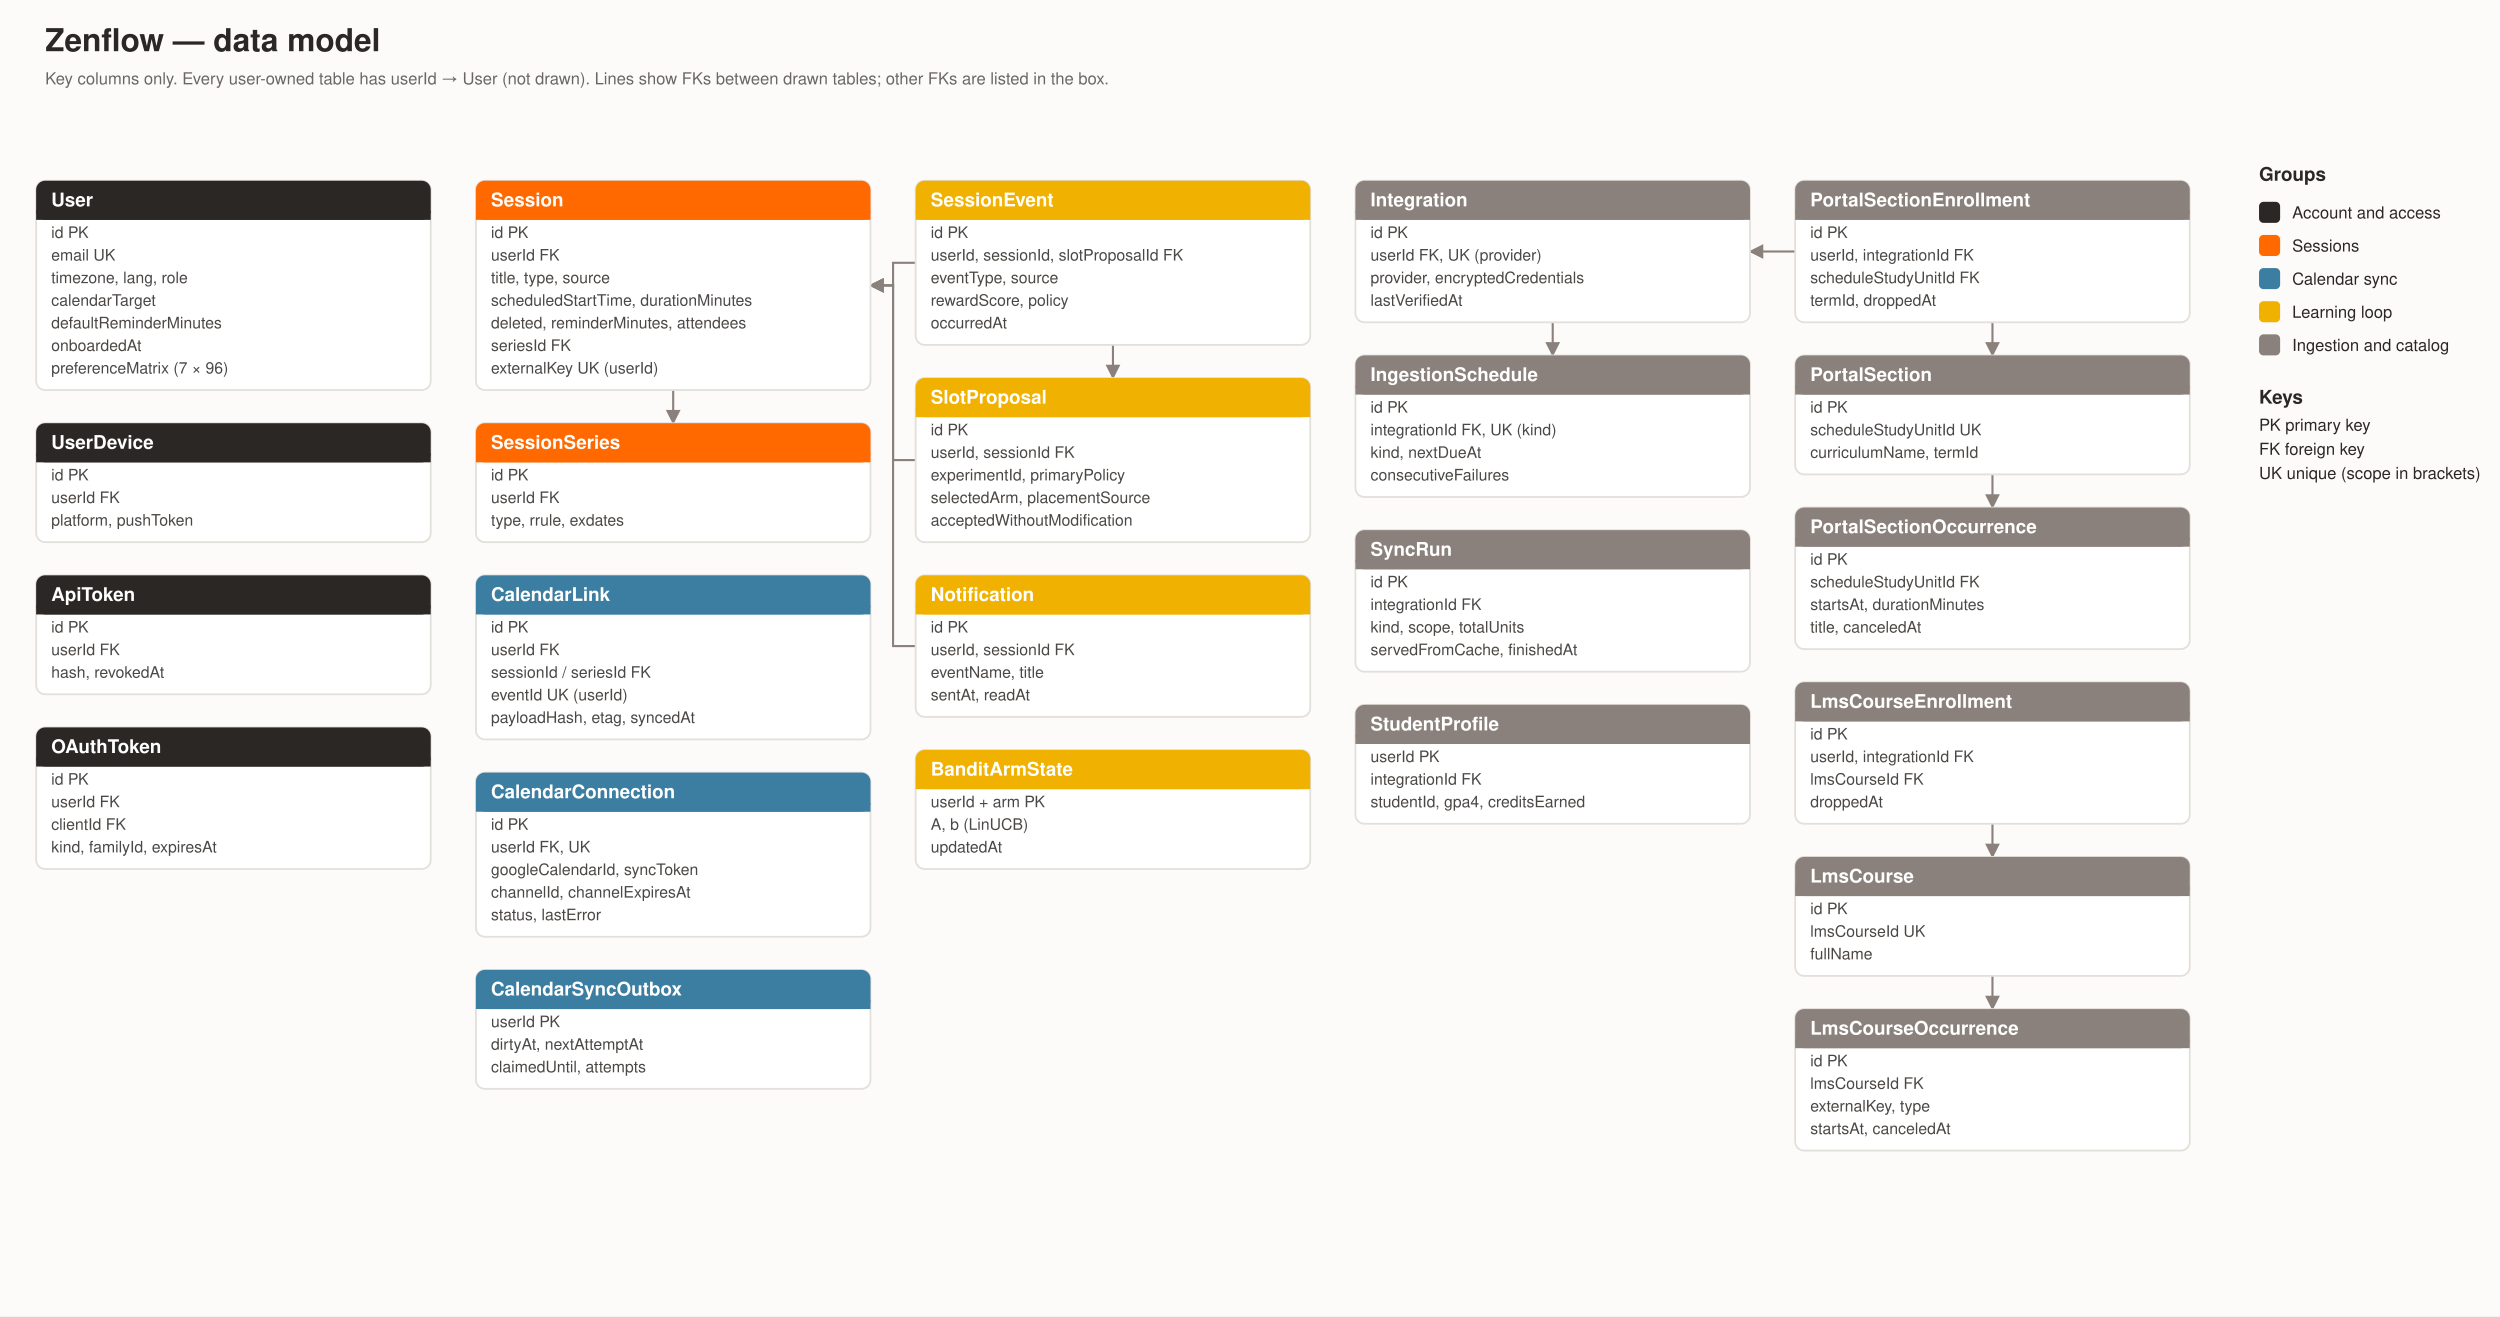
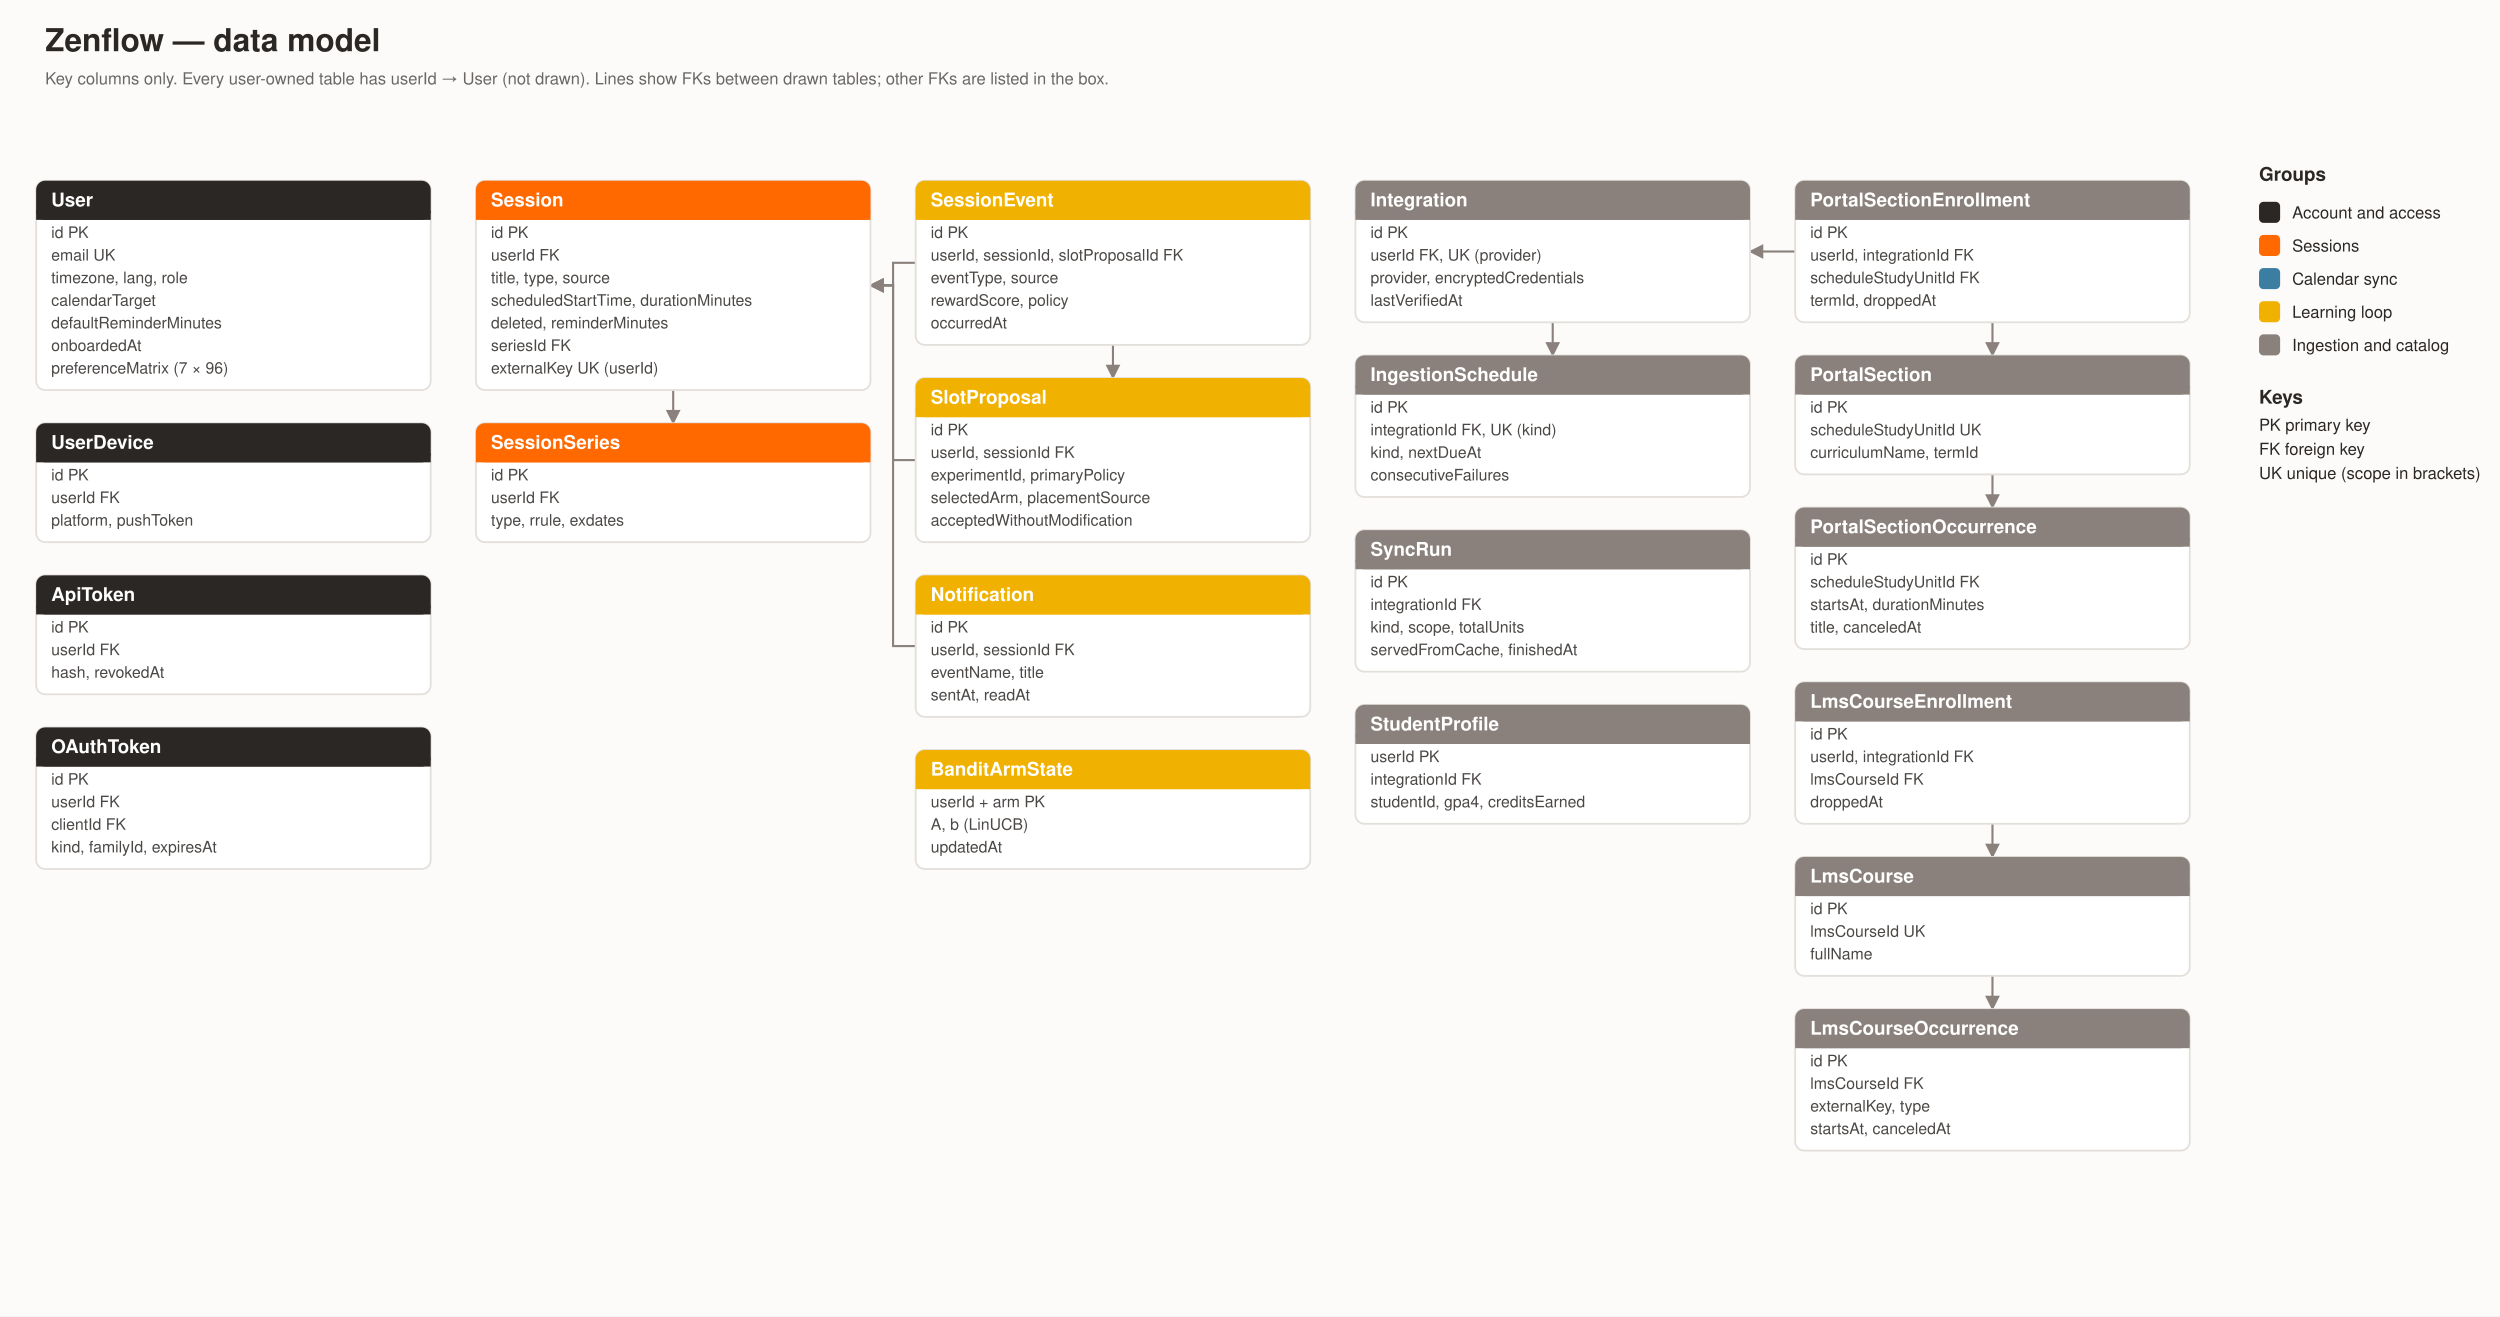
- <svg xmlns="http://www.w3.org/2000/svg" viewBox="0 0 1660 874" font-family="Helvetica, Arial, sans-serif" role="img" aria-label="Zenflow data model: the tables that hold sessions, calendar sync, learning signals and ingestion">
+ <svg xmlns="http://www.w3.org/2000/svg" viewBox="0 0 1660 874" font-family="Helvetica, Arial, sans-serif" role="img" aria-label="Zenflow data model: the tables that hold sessions, learning signals and ingestion">
  <defs>
    <marker id="erd-end" viewBox="0 0 10 10" refX="9" refY="5" markerWidth="7" markerHeight="7" orient="auto">
      <path d="M0,0 L10,5 L0,10 z" fill="#8A817C" />
    </marker>
  </defs>
  <rect width="1660" height="874" fill="#FCFBFA" />
  <text x="30" y="34" font-size="21" font-weight="700" fill="#2B2724">Zenflow — data model</text>
  <text x="30" y="56" font-size="11" fill="#2B2724" opacity="0.7">Key columns only. Every user-owned table has userId → User (not drawn). Lines show FKs between drawn tables; other FKs are listed in the box.</text>
  <path d="M447,259 L447,259 L447,281 L447,281" fill="none" stroke="#8A817C" stroke-width="1.4" marker-end="url(#erd-end)" />
  <path d="M608,174.5 L593,174.5 L593,189.5 L578,189.5" fill="none" stroke="#8A817C" stroke-width="1.4" marker-end="url(#erd-end)" />
  <path d="M608,305.5 L593,305.5 L593,189.5 L578,189.5" fill="none" stroke="#8A817C" stroke-width="1.4" marker-end="url(#erd-end)" />
  <path d="M608,429 L593,429 L593,189.5 L578,189.5" fill="none" stroke="#8A817C" stroke-width="1.4" marker-end="url(#erd-end)" />
  <path d="M739,229 L739,229 L739,251 L739,251" fill="none" stroke="#8A817C" stroke-width="1.4" marker-end="url(#erd-end)" />
  <path d="M1192,167 L1162,167" fill="none" stroke="#8A817C" stroke-width="1.4" marker-end="url(#erd-end)" />
  <path d="M1323,214 L1323,214 L1323,236 L1323,236" fill="none" stroke="#8A817C" stroke-width="1.4" marker-end="url(#erd-end)" />
  <path d="M1323,315 L1323,315 L1323,337 L1323,337" fill="none" stroke="#8A817C" stroke-width="1.4" marker-end="url(#erd-end)" />
  <path d="M1323,547 L1323,547 L1323,569 L1323,569" fill="none" stroke="#8A817C" stroke-width="1.4" marker-end="url(#erd-end)" />
  <path d="M1323,648 L1323,648 L1323,670 L1323,670" fill="none" stroke="#8A817C" stroke-width="1.4" marker-end="url(#erd-end)" />
  <path d="M1031,214 L1031,214 L1031,236 L1031,236" fill="none" stroke="#8A817C" stroke-width="1.4" marker-end="url(#erd-end)" />
  <rect x="24" y="120" width="262" height="139" rx="6" fill="#FFFFFF" stroke="#E3DFDA" stroke-width="1.2" />
  <rect x="24" y="120" width="262" height="26" rx="6" fill="#2B2724" />
  <rect x="24" y="140" width="262" height="6" fill="#2B2724" />
  <text x="34" y="137" font-size="12.5" font-weight="700" fill="#FFFFFF">User</text>
  <text x="34" y="158" font-size="10.5" fill="#2B2724" opacity="0.85">id  PK</text>
  <text x="34" y="173" font-size="10.5" fill="#2B2724" opacity="0.85">email  UK</text>
  <text x="34" y="188" font-size="10.5" fill="#2B2724" opacity="0.85">timezone, lang, role</text>
  <text x="34" y="203" font-size="10.5" fill="#2B2724" opacity="0.85">calendarTarget</text>
  <text x="34" y="218" font-size="10.5" fill="#2B2724" opacity="0.85">defaultReminderMinutes</text>
  <text x="34" y="233" font-size="10.5" fill="#2B2724" opacity="0.85">onboardedAt</text>
  <text x="34" y="248" font-size="10.5" fill="#2B2724" opacity="0.85">preferenceMatrix  (7 × 96)</text>
  <rect x="24" y="281" width="262" height="79" rx="6" fill="#FFFFFF" stroke="#E3DFDA" stroke-width="1.2" />
  <rect x="24" y="281" width="262" height="26" rx="6" fill="#2B2724" />
  <rect x="24" y="301" width="262" height="6" fill="#2B2724" />
  <text x="34" y="298" font-size="12.5" font-weight="700" fill="#FFFFFF">UserDevice</text>
  <text x="34" y="319" font-size="10.5" fill="#2B2724" opacity="0.85">id  PK</text>
  <text x="34" y="334" font-size="10.5" fill="#2B2724" opacity="0.85">userId  FK</text>
  <text x="34" y="349" font-size="10.5" fill="#2B2724" opacity="0.85">platform, pushToken</text>
  <rect x="24" y="382" width="262" height="79" rx="6" fill="#FFFFFF" stroke="#E3DFDA" stroke-width="1.2" />
  <rect x="24" y="382" width="262" height="26" rx="6" fill="#2B2724" />
  <rect x="24" y="402" width="262" height="6" fill="#2B2724" />
  <text x="34" y="399" font-size="12.5" font-weight="700" fill="#FFFFFF">ApiToken</text>
  <text x="34" y="420" font-size="10.5" fill="#2B2724" opacity="0.85">id  PK</text>
  <text x="34" y="435" font-size="10.5" fill="#2B2724" opacity="0.85">userId  FK</text>
  <text x="34" y="450" font-size="10.5" fill="#2B2724" opacity="0.85">hash, revokedAt</text>
  <rect x="24" y="483" width="262" height="94" rx="6" fill="#FFFFFF" stroke="#E3DFDA" stroke-width="1.2" />
  <rect x="24" y="483" width="262" height="26" rx="6" fill="#2B2724" />
  <rect x="24" y="503" width="262" height="6" fill="#2B2724" />
  <text x="34" y="500" font-size="12.5" font-weight="700" fill="#FFFFFF">OAuthToken</text>
  <text x="34" y="521" font-size="10.5" fill="#2B2724" opacity="0.85">id  PK</text>
  <text x="34" y="536" font-size="10.5" fill="#2B2724" opacity="0.85">userId  FK</text>
  <text x="34" y="551" font-size="10.5" fill="#2B2724" opacity="0.85">clientId  FK</text>
  <text x="34" y="566" font-size="10.5" fill="#2B2724" opacity="0.85">kind, familyId, expiresAt</text>
  <rect x="316" y="120" width="262" height="139" rx="6" fill="#FFFFFF" stroke="#E3DFDA" stroke-width="1.2" />
  <rect x="316" y="120" width="262" height="26" rx="6" fill="#FF6900" />
  <rect x="316" y="140" width="262" height="6" fill="#FF6900" />
  <text x="326" y="137" font-size="12.5" font-weight="700" fill="#FFFFFF">Session</text>
  <text x="326" y="158" font-size="10.5" fill="#2B2724" opacity="0.85">id  PK</text>
  <text x="326" y="173" font-size="10.5" fill="#2B2724" opacity="0.85">userId  FK</text>
  <text x="326" y="188" font-size="10.5" fill="#2B2724" opacity="0.85">title, type, source</text>
  <text x="326" y="203" font-size="10.5" fill="#2B2724" opacity="0.85">scheduledStartTime, durationMinutes</text>
-   <text x="326" y="218" font-size="10.5" fill="#2B2724" opacity="0.85">deleted, reminderMinutes, attendees</text>
+   <text x="326" y="218" font-size="10.5" fill="#2B2724" opacity="0.85">deleted, reminderMinutes</text>
  <text x="326" y="233" font-size="10.5" fill="#2B2724" opacity="0.85">seriesId  FK</text>
  <text x="326" y="248" font-size="10.5" fill="#2B2724" opacity="0.85">externalKey  UK (userId)</text>
  <rect x="316" y="281" width="262" height="79" rx="6" fill="#FFFFFF" stroke="#E3DFDA" stroke-width="1.2" />
  <rect x="316" y="281" width="262" height="26" rx="6" fill="#FF6900" />
  <rect x="316" y="301" width="262" height="6" fill="#FF6900" />
  <text x="326" y="298" font-size="12.5" font-weight="700" fill="#FFFFFF">SessionSeries</text>
  <text x="326" y="319" font-size="10.5" fill="#2B2724" opacity="0.85">id  PK</text>
  <text x="326" y="334" font-size="10.5" fill="#2B2724" opacity="0.85">userId  FK</text>
  <text x="326" y="349" font-size="10.5" fill="#2B2724" opacity="0.85">type, rrule, exdates</text>
-   <rect x="316" y="382" width="262" height="109" rx="6" fill="#FFFFFF" stroke="#E3DFDA" stroke-width="1.2" />
-   <rect x="316" y="382" width="262" height="26" rx="6" fill="#3B7EA1" />
-   <rect x="316" y="402" width="262" height="6" fill="#3B7EA1" />
-   <text x="326" y="399" font-size="12.5" font-weight="700" fill="#FFFFFF">CalendarLink</text>
-   <text x="326" y="420" font-size="10.5" fill="#2B2724" opacity="0.85">id  PK</text>
-   <text x="326" y="435" font-size="10.5" fill="#2B2724" opacity="0.85">userId  FK</text>
-   <text x="326" y="450" font-size="10.5" fill="#2B2724" opacity="0.85">sessionId / seriesId  FK</text>
-   <text x="326" y="465" font-size="10.5" fill="#2B2724" opacity="0.85">eventId  UK (userId)</text>
-   <text x="326" y="480" font-size="10.5" fill="#2B2724" opacity="0.85">payloadHash, etag, syncedAt</text>
-   <rect x="316" y="513" width="262" height="109" rx="6" fill="#FFFFFF" stroke="#E3DFDA" stroke-width="1.2" />
-   <rect x="316" y="513" width="262" height="26" rx="6" fill="#3B7EA1" />
-   <rect x="316" y="533" width="262" height="6" fill="#3B7EA1" />
-   <text x="326" y="530" font-size="12.5" font-weight="700" fill="#FFFFFF">CalendarConnection</text>
-   <text x="326" y="551" font-size="10.5" fill="#2B2724" opacity="0.85">id  PK</text>
-   <text x="326" y="566" font-size="10.5" fill="#2B2724" opacity="0.85">userId  FK, UK</text>
-   <text x="326" y="581" font-size="10.5" fill="#2B2724" opacity="0.85">googleCalendarId, syncToken</text>
-   <text x="326" y="596" font-size="10.5" fill="#2B2724" opacity="0.85">channelId, channelExpiresAt</text>
-   <text x="326" y="611" font-size="10.5" fill="#2B2724" opacity="0.85">status, lastError</text>
-   <rect x="316" y="644" width="262" height="79" rx="6" fill="#FFFFFF" stroke="#E3DFDA" stroke-width="1.2" />
-   <rect x="316" y="644" width="262" height="26" rx="6" fill="#3B7EA1" />
-   <rect x="316" y="664" width="262" height="6" fill="#3B7EA1" />
-   <text x="326" y="661" font-size="12.5" font-weight="700" fill="#FFFFFF">CalendarSyncOutbox</text>
-   <text x="326" y="682" font-size="10.5" fill="#2B2724" opacity="0.85">userId  PK</text>
-   <text x="326" y="697" font-size="10.5" fill="#2B2724" opacity="0.85">dirtyAt, nextAttemptAt</text>
-   <text x="326" y="712" font-size="10.5" fill="#2B2724" opacity="0.85">claimedUntil, attempts</text>
  <rect x="608" y="120" width="262" height="109" rx="6" fill="#FFFFFF" stroke="#E3DFDA" stroke-width="1.2" />
  <rect x="608" y="120" width="262" height="26" rx="6" fill="#F0B100" />
  <rect x="608" y="140" width="262" height="6" fill="#F0B100" />
  <text x="618" y="137" font-size="12.5" font-weight="700" fill="#FFFFFF">SessionEvent</text>
  <text x="618" y="158" font-size="10.5" fill="#2B2724" opacity="0.85">id  PK</text>
  <text x="618" y="173" font-size="10.5" fill="#2B2724" opacity="0.85">userId, sessionId, slotProposalId  FK</text>
  <text x="618" y="188" font-size="10.5" fill="#2B2724" opacity="0.85">eventType, source</text>
  <text x="618" y="203" font-size="10.5" fill="#2B2724" opacity="0.85">rewardScore, policy</text>
  <text x="618" y="218" font-size="10.5" fill="#2B2724" opacity="0.85">occurredAt</text>
  <rect x="608" y="251" width="262" height="109" rx="6" fill="#FFFFFF" stroke="#E3DFDA" stroke-width="1.2" />
  <rect x="608" y="251" width="262" height="26" rx="6" fill="#F0B100" />
  <rect x="608" y="271" width="262" height="6" fill="#F0B100" />
  <text x="618" y="268" font-size="12.5" font-weight="700" fill="#FFFFFF">SlotProposal</text>
  <text x="618" y="289" font-size="10.5" fill="#2B2724" opacity="0.85">id  PK</text>
  <text x="618" y="304" font-size="10.5" fill="#2B2724" opacity="0.85">userId, sessionId  FK</text>
  <text x="618" y="319" font-size="10.5" fill="#2B2724" opacity="0.85">experimentId, primaryPolicy</text>
  <text x="618" y="334" font-size="10.5" fill="#2B2724" opacity="0.85">selectedArm, placementSource</text>
  <text x="618" y="349" font-size="10.5" fill="#2B2724" opacity="0.85">acceptedWithoutModification</text>
  <rect x="608" y="382" width="262" height="94" rx="6" fill="#FFFFFF" stroke="#E3DFDA" stroke-width="1.2" />
  <rect x="608" y="382" width="262" height="26" rx="6" fill="#F0B100" />
  <rect x="608" y="402" width="262" height="6" fill="#F0B100" />
  <text x="618" y="399" font-size="12.5" font-weight="700" fill="#FFFFFF">Notification</text>
  <text x="618" y="420" font-size="10.5" fill="#2B2724" opacity="0.85">id  PK</text>
  <text x="618" y="435" font-size="10.5" fill="#2B2724" opacity="0.85">userId, sessionId  FK</text>
  <text x="618" y="450" font-size="10.5" fill="#2B2724" opacity="0.85">eventName, title</text>
  <text x="618" y="465" font-size="10.5" fill="#2B2724" opacity="0.85">sentAt, readAt</text>
  <rect x="608" y="498" width="262" height="79" rx="6" fill="#FFFFFF" stroke="#E3DFDA" stroke-width="1.2" />
  <rect x="608" y="498" width="262" height="26" rx="6" fill="#F0B100" />
  <rect x="608" y="518" width="262" height="6" fill="#F0B100" />
  <text x="618" y="515" font-size="12.5" font-weight="700" fill="#FFFFFF">BanditArmState</text>
  <text x="618" y="536" font-size="10.5" fill="#2B2724" opacity="0.85">userId + arm  PK</text>
  <text x="618" y="551" font-size="10.5" fill="#2B2724" opacity="0.85">A, b  (LinUCB)</text>
  <text x="618" y="566" font-size="10.5" fill="#2B2724" opacity="0.85">updatedAt</text>
  <rect x="900" y="120" width="262" height="94" rx="6" fill="#FFFFFF" stroke="#E3DFDA" stroke-width="1.2" />
  <rect x="900" y="120" width="262" height="26" rx="6" fill="#8A817C" />
  <rect x="900" y="140" width="262" height="6" fill="#8A817C" />
  <text x="910" y="137" font-size="12.5" font-weight="700" fill="#FFFFFF">Integration</text>
  <text x="910" y="158" font-size="10.5" fill="#2B2724" opacity="0.85">id  PK</text>
  <text x="910" y="173" font-size="10.5" fill="#2B2724" opacity="0.85">userId  FK, UK (provider)</text>
  <text x="910" y="188" font-size="10.5" fill="#2B2724" opacity="0.85">provider, encryptedCredentials</text>
  <text x="910" y="203" font-size="10.5" fill="#2B2724" opacity="0.85">lastVerifiedAt</text>
  <rect x="900" y="236" width="262" height="94" rx="6" fill="#FFFFFF" stroke="#E3DFDA" stroke-width="1.2" />
  <rect x="900" y="236" width="262" height="26" rx="6" fill="#8A817C" />
  <rect x="900" y="256" width="262" height="6" fill="#8A817C" />
  <text x="910" y="253" font-size="12.5" font-weight="700" fill="#FFFFFF">IngestionSchedule</text>
  <text x="910" y="274" font-size="10.5" fill="#2B2724" opacity="0.85">id  PK</text>
  <text x="910" y="289" font-size="10.5" fill="#2B2724" opacity="0.85">integrationId  FK, UK (kind)</text>
  <text x="910" y="304" font-size="10.5" fill="#2B2724" opacity="0.85">kind, nextDueAt</text>
  <text x="910" y="319" font-size="10.5" fill="#2B2724" opacity="0.85">consecutiveFailures</text>
  <rect x="900" y="352" width="262" height="94" rx="6" fill="#FFFFFF" stroke="#E3DFDA" stroke-width="1.2" />
  <rect x="900" y="352" width="262" height="26" rx="6" fill="#8A817C" />
  <rect x="900" y="372" width="262" height="6" fill="#8A817C" />
  <text x="910" y="369" font-size="12.5" font-weight="700" fill="#FFFFFF">SyncRun</text>
  <text x="910" y="390" font-size="10.5" fill="#2B2724" opacity="0.85">id  PK</text>
  <text x="910" y="405" font-size="10.5" fill="#2B2724" opacity="0.85">integrationId  FK</text>
  <text x="910" y="420" font-size="10.5" fill="#2B2724" opacity="0.85">kind, scope, totalUnits</text>
  <text x="910" y="435" font-size="10.5" fill="#2B2724" opacity="0.85">servedFromCache, finishedAt</text>
  <rect x="900" y="468" width="262" height="79" rx="6" fill="#FFFFFF" stroke="#E3DFDA" stroke-width="1.2" />
  <rect x="900" y="468" width="262" height="26" rx="6" fill="#8A817C" />
  <rect x="900" y="488" width="262" height="6" fill="#8A817C" />
  <text x="910" y="485" font-size="12.5" font-weight="700" fill="#FFFFFF">StudentProfile</text>
  <text x="910" y="506" font-size="10.5" fill="#2B2724" opacity="0.85">userId  PK</text>
  <text x="910" y="521" font-size="10.5" fill="#2B2724" opacity="0.85">integrationId  FK</text>
  <text x="910" y="536" font-size="10.5" fill="#2B2724" opacity="0.85">studentId, gpa4, creditsEarned</text>
  <rect x="1192" y="120" width="262" height="94" rx="6" fill="#FFFFFF" stroke="#E3DFDA" stroke-width="1.2" />
  <rect x="1192" y="120" width="262" height="26" rx="6" fill="#8A817C" />
  <rect x="1192" y="140" width="262" height="6" fill="#8A817C" />
  <text x="1202" y="137" font-size="12.5" font-weight="700" fill="#FFFFFF">PortalSectionEnrollment</text>
  <text x="1202" y="158" font-size="10.5" fill="#2B2724" opacity="0.85">id  PK</text>
  <text x="1202" y="173" font-size="10.5" fill="#2B2724" opacity="0.85">userId, integrationId  FK</text>
  <text x="1202" y="188" font-size="10.5" fill="#2B2724" opacity="0.85">scheduleStudyUnitId  FK</text>
  <text x="1202" y="203" font-size="10.5" fill="#2B2724" opacity="0.85">termId, droppedAt</text>
  <rect x="1192" y="236" width="262" height="79" rx="6" fill="#FFFFFF" stroke="#E3DFDA" stroke-width="1.2" />
  <rect x="1192" y="236" width="262" height="26" rx="6" fill="#8A817C" />
  <rect x="1192" y="256" width="262" height="6" fill="#8A817C" />
  <text x="1202" y="253" font-size="12.5" font-weight="700" fill="#FFFFFF">PortalSection</text>
  <text x="1202" y="274" font-size="10.5" fill="#2B2724" opacity="0.85">id  PK</text>
  <text x="1202" y="289" font-size="10.5" fill="#2B2724" opacity="0.85">scheduleStudyUnitId  UK</text>
  <text x="1202" y="304" font-size="10.5" fill="#2B2724" opacity="0.85">curriculumName, termId</text>
  <rect x="1192" y="337" width="262" height="94" rx="6" fill="#FFFFFF" stroke="#E3DFDA" stroke-width="1.2" />
  <rect x="1192" y="337" width="262" height="26" rx="6" fill="#8A817C" />
  <rect x="1192" y="357" width="262" height="6" fill="#8A817C" />
  <text x="1202" y="354" font-size="12.5" font-weight="700" fill="#FFFFFF">PortalSectionOccurrence</text>
  <text x="1202" y="375" font-size="10.5" fill="#2B2724" opacity="0.85">id  PK</text>
  <text x="1202" y="390" font-size="10.5" fill="#2B2724" opacity="0.85">scheduleStudyUnitId  FK</text>
  <text x="1202" y="405" font-size="10.5" fill="#2B2724" opacity="0.85">startsAt, durationMinutes</text>
  <text x="1202" y="420" font-size="10.5" fill="#2B2724" opacity="0.85">title, canceledAt</text>
  <rect x="1192" y="453" width="262" height="94" rx="6" fill="#FFFFFF" stroke="#E3DFDA" stroke-width="1.2" />
  <rect x="1192" y="453" width="262" height="26" rx="6" fill="#8A817C" />
  <rect x="1192" y="473" width="262" height="6" fill="#8A817C" />
  <text x="1202" y="470" font-size="12.5" font-weight="700" fill="#FFFFFF">LmsCourseEnrollment</text>
  <text x="1202" y="491" font-size="10.5" fill="#2B2724" opacity="0.85">id  PK</text>
  <text x="1202" y="506" font-size="10.5" fill="#2B2724" opacity="0.85">userId, integrationId  FK</text>
  <text x="1202" y="521" font-size="10.5" fill="#2B2724" opacity="0.85">lmsCourseId  FK</text>
  <text x="1202" y="536" font-size="10.5" fill="#2B2724" opacity="0.85">droppedAt</text>
  <rect x="1192" y="569" width="262" height="79" rx="6" fill="#FFFFFF" stroke="#E3DFDA" stroke-width="1.2" />
  <rect x="1192" y="569" width="262" height="26" rx="6" fill="#8A817C" />
  <rect x="1192" y="589" width="262" height="6" fill="#8A817C" />
  <text x="1202" y="586" font-size="12.5" font-weight="700" fill="#FFFFFF">LmsCourse</text>
  <text x="1202" y="607" font-size="10.5" fill="#2B2724" opacity="0.85">id  PK</text>
  <text x="1202" y="622" font-size="10.5" fill="#2B2724" opacity="0.85">lmsCourseId  UK</text>
  <text x="1202" y="637" font-size="10.5" fill="#2B2724" opacity="0.85">fullName</text>
  <rect x="1192" y="670" width="262" height="94" rx="6" fill="#FFFFFF" stroke="#E3DFDA" stroke-width="1.2" />
  <rect x="1192" y="670" width="262" height="26" rx="6" fill="#8A817C" />
  <rect x="1192" y="690" width="262" height="6" fill="#8A817C" />
  <text x="1202" y="687" font-size="12.5" font-weight="700" fill="#FFFFFF">LmsCourseOccurrence</text>
  <text x="1202" y="708" font-size="10.5" fill="#2B2724" opacity="0.85">id  PK</text>
  <text x="1202" y="723" font-size="10.5" fill="#2B2724" opacity="0.85">lmsCourseId  FK</text>
  <text x="1202" y="738" font-size="10.5" fill="#2B2724" opacity="0.85">externalKey, type</text>
  <text x="1202" y="753" font-size="10.5" fill="#2B2724" opacity="0.85">startsAt, canceledAt</text>
  <text x="1500" y="120" font-size="12.5" font-weight="700" fill="#2B2724">Groups</text>
  <rect x="1500" y="134" width="14" height="14" rx="3" fill="#2B2724" />
  <text x="1522" y="145" font-size="11" fill="#2B2724">Account and access</text>
  <rect x="1500" y="156" width="14" height="14" rx="3" fill="#FF6900" />
  <text x="1522" y="167" font-size="11" fill="#2B2724">Sessions</text>
  <rect x="1500" y="178" width="14" height="14" rx="3" fill="#3B7EA1" />
  <text x="1522" y="189" font-size="11" fill="#2B2724">Calendar sync</text>
  <rect x="1500" y="200" width="14" height="14" rx="3" fill="#F0B100" />
  <text x="1522" y="211" font-size="11" fill="#2B2724">Learning loop</text>
  <rect x="1500" y="222" width="14" height="14" rx="3" fill="#8A817C" />
  <text x="1522" y="233" font-size="11" fill="#2B2724">Ingestion and catalog</text>
  <text x="1500" y="268" font-size="12.5" font-weight="700" fill="#2B2724">Keys</text>
  <text x="1500" y="286" font-size="11" fill="#2B2724">PK  primary key</text>
  <text x="1500" y="302" font-size="11" fill="#2B2724">FK  foreign key</text>
  <text x="1500" y="318" font-size="11" fill="#2B2724">UK  unique (scope in brackets)</text>
</svg>
